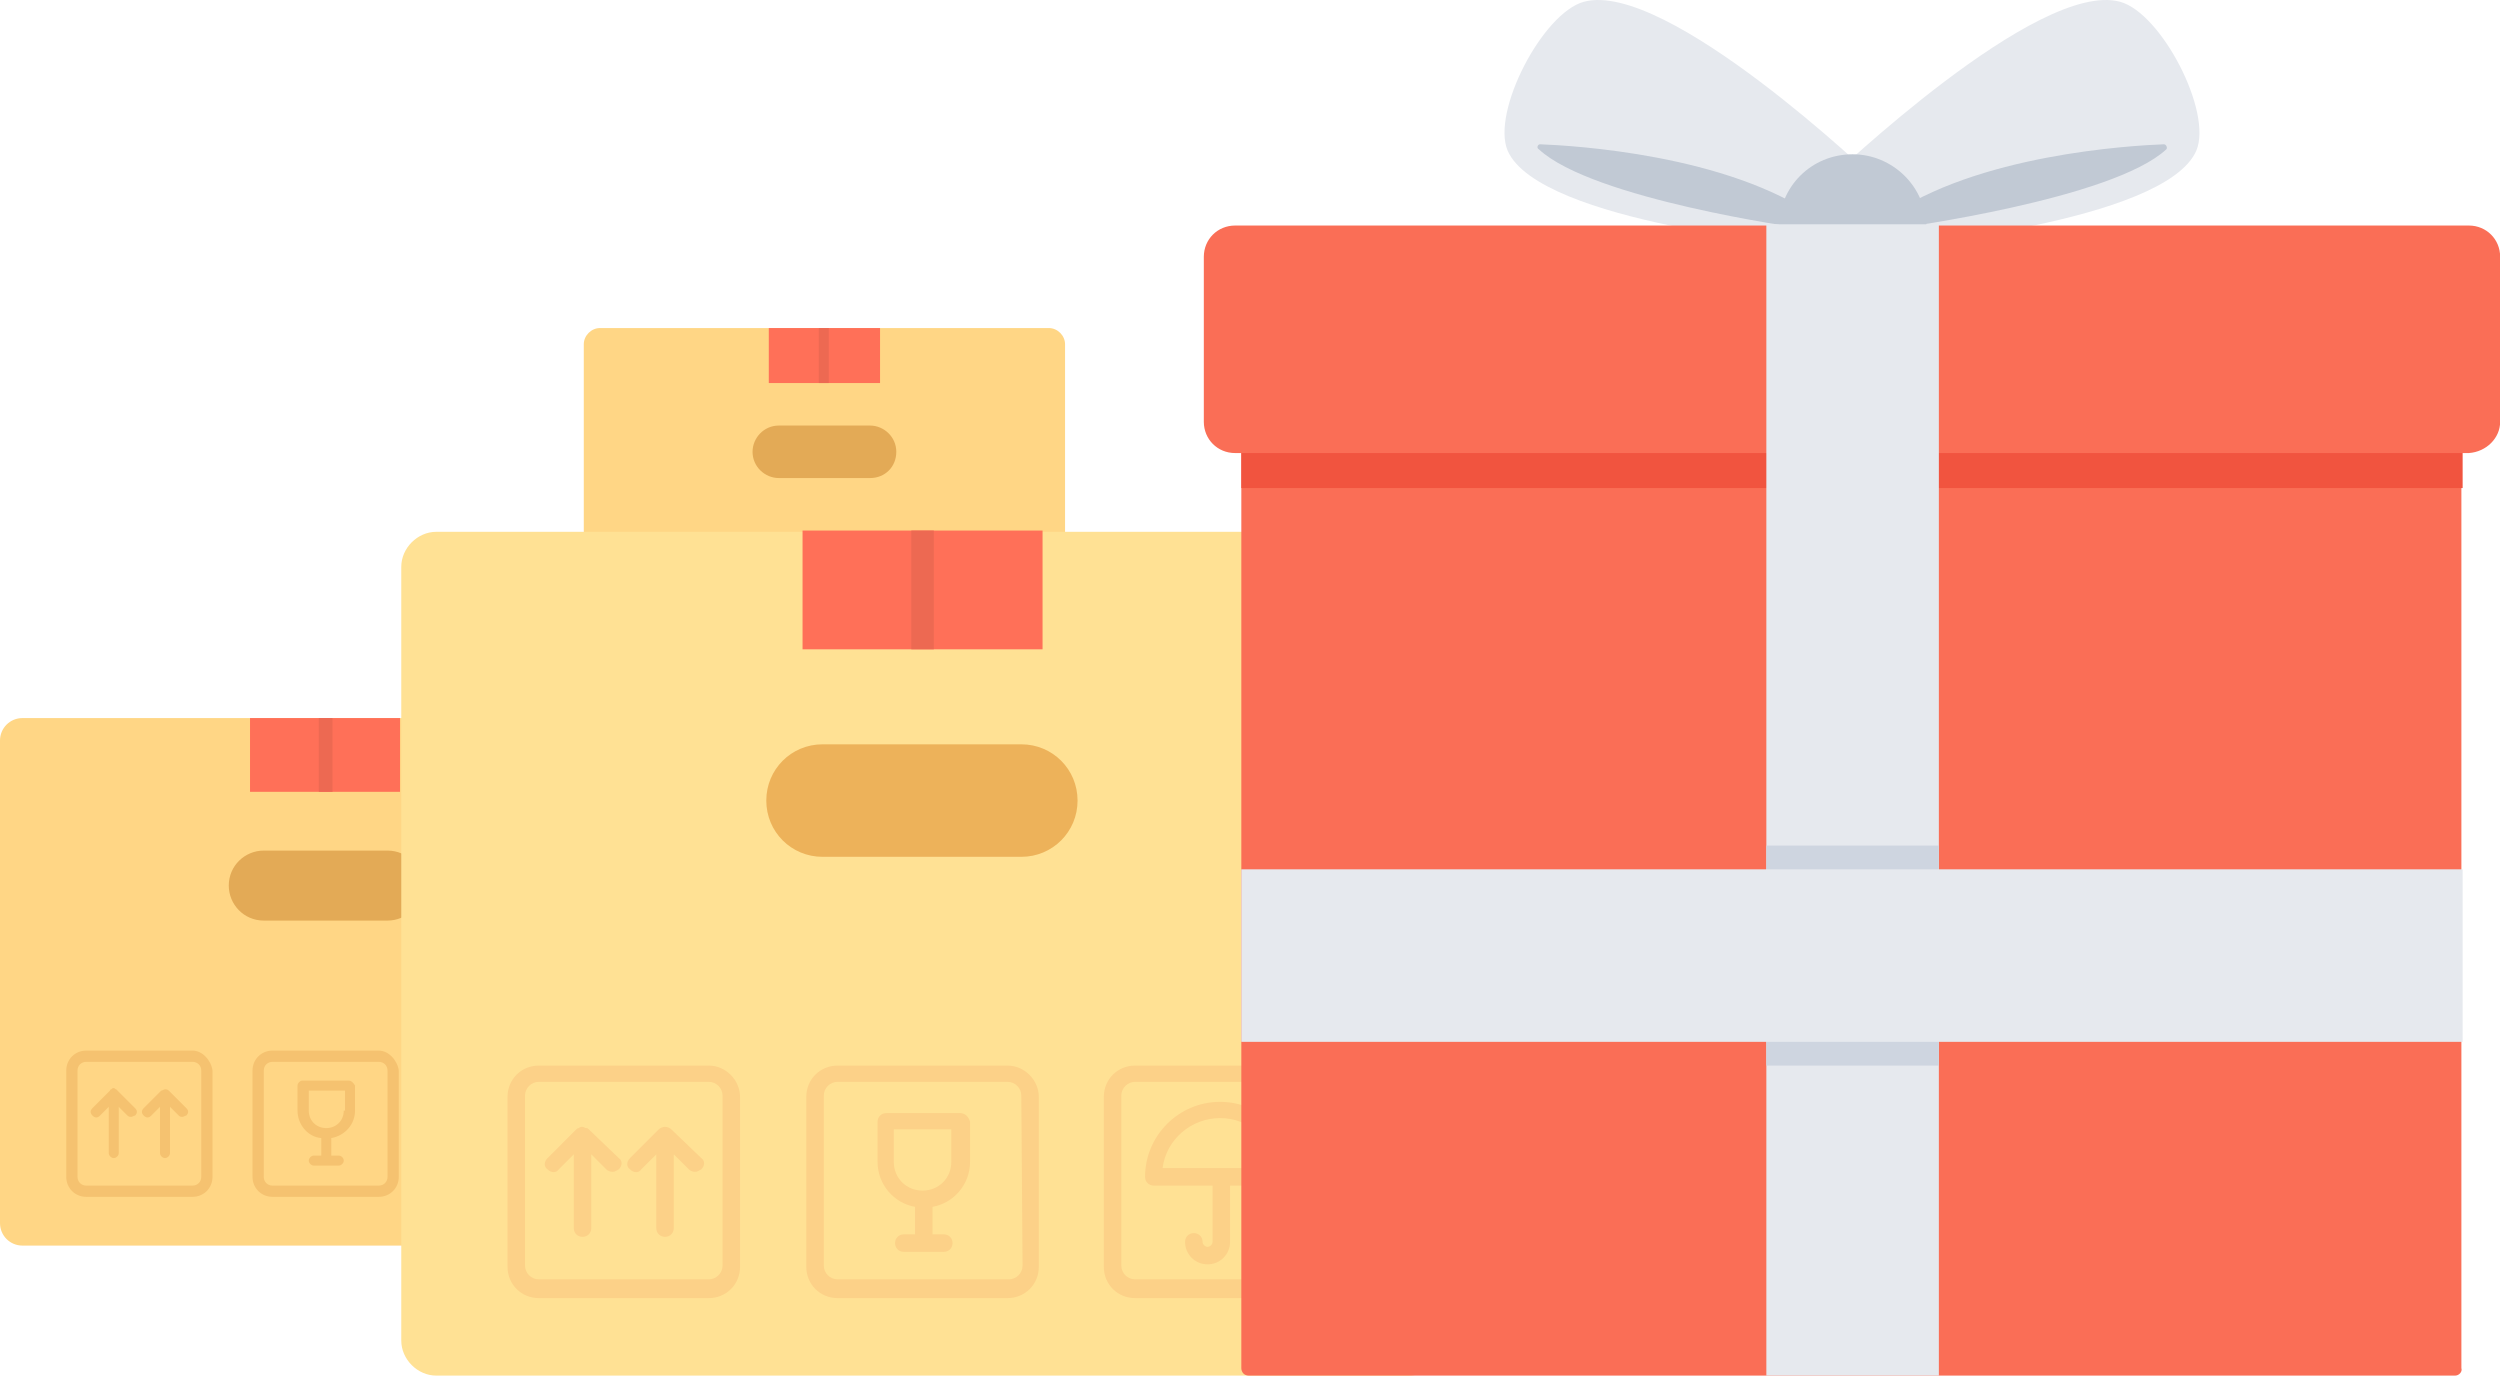
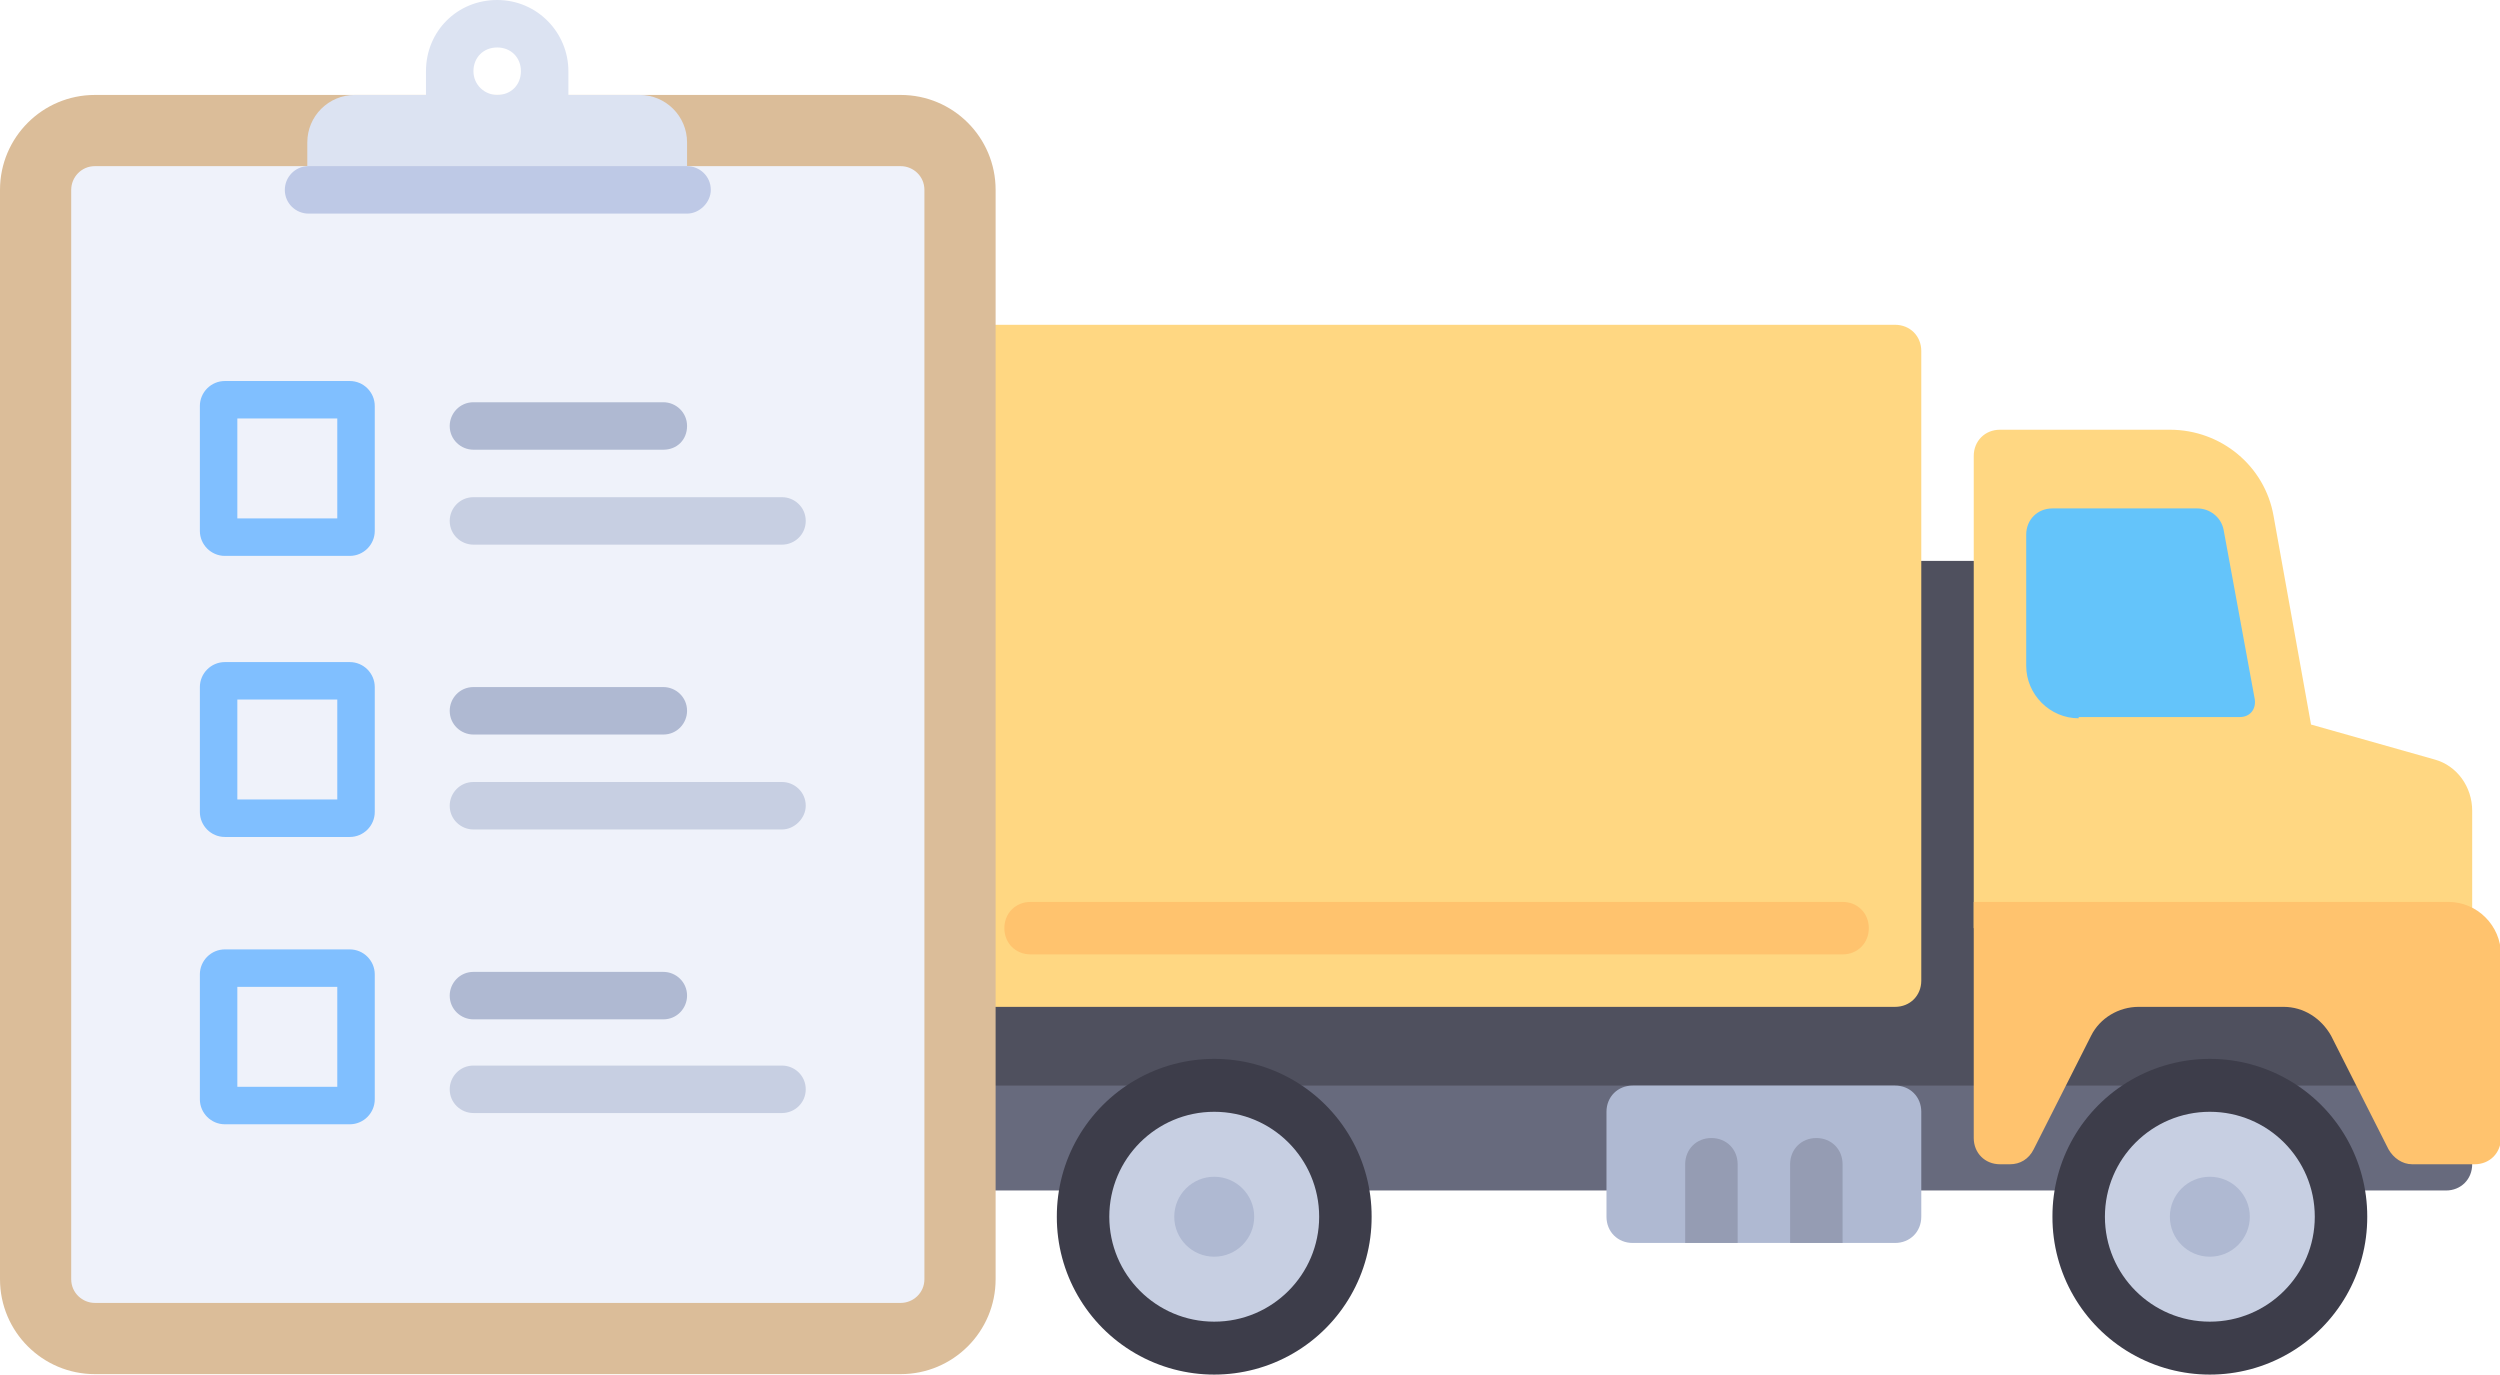
- <svg xmlns="http://www.w3.org/2000/svg" t="1607592897456" class="icon" viewBox="0 0 1861 1024" version="1.1" p-id="3922" width="147.208" height="81">
+ <svg xmlns="http://www.w3.org/2000/svg" t="1607592525802" class="icon" viewBox="0 0 1863 1024" version="1.1" p-id="2405" width="147.366" height="81">
  <defs>
    <style type="text/css" />
  </defs>
-   <path d="M484.818 910.472v-359.194c0-9.306-7.444-16.75-16.75-16.75h-451.318c-9.306 0-16.75 7.444-16.75 16.75v359.194c0 9.306 7.444 16.75 16.75 16.75h451.318c8.375-0.931 16.75-8.375 16.75-16.75z" fill="#FFD685" p-id="3923" />
-   <path d="M0 550.348v-2.792 3.722-0.931zM484.818 550.348V547.557v2.792z" fill="#FFD05B" p-id="3924" />
-   <path d="M186.111 534.529h111.666v54.903h-111.666z" fill="#FF7058" p-id="3925" />
-   <path d="M237.291 534.529h10.236v54.903h-10.236z" fill="#ED6952" p-id="3926" />
-   <path d="M143.305 782.056h-79.097c-8.375 0-14.889 6.514-14.889 14.889v79.097c0 8.375 6.514 14.889 14.889 14.889h79.097c8.375 0 14.889-6.514 14.889-14.889v-79.097c-0.931-7.444-7.444-14.889-14.889-14.889z m6.514 93.986c0 3.722-2.792 6.514-6.514 6.514h-79.097c-3.722 0-6.514-2.792-6.514-6.514v-79.097c0-3.722 2.792-6.514 6.514-6.514h79.097c3.722 0 6.514 2.792 6.514 6.514v79.097z" fill="#F5C270" p-id="3927" />
-   <path d="M87.472 811.834l-0.931-0.931c-0.931 0-0.931-0.931-1.861-0.931s-0.931 0-1.861 0.931c-0.931 0-0.931 0.931-0.931 0.931l-13.028 13.028c-1.861 1.861-1.861 3.722 0 5.583 1.861 1.861 3.722 1.861 5.583 0l6.514-6.514v34.43c0 1.861 1.861 3.722 3.722 3.722s3.722-1.861 3.722-3.722v-34.43l6.514 6.514c0.931 0.931 1.861 0.931 2.792 0.931 0.931 0 1.861-0.931 2.792-0.931 1.861-1.861 1.861-3.722 0-5.583l-13.028-13.028zM125.625 811.834c-0.931-0.931-1.861-0.931-2.792-0.931s-1.861 0.931-2.792 0.931l-13.028 13.028c-1.861 1.861-1.861 3.722 0 5.583 1.861 1.861 3.722 1.861 5.583 0l6.514-6.514v34.43c0 1.861 1.861 3.722 3.722 3.722s3.722-1.861 3.722-3.722v-34.43l6.514 6.514c0.931 0.931 1.861 0.931 2.792 0.931 0.931 0 1.861-0.931 2.792-0.931 1.861-1.861 1.861-3.722 0-5.583l-13.028-13.028zM281.958 782.056h-79.097c-8.375 0-14.889 6.514-14.889 14.889v79.097c0 8.375 6.514 14.889 14.889 14.889h79.097c8.375 0 14.889-6.514 14.889-14.889v-79.097c-0.931-7.444-7.444-14.889-14.889-14.889z m6.514 93.986c0 3.722-2.792 6.514-6.514 6.514h-79.097c-3.722 0-6.514-2.792-6.514-6.514v-79.097c0-3.722 2.792-6.514 6.514-6.514h79.097c3.722 0 6.514 2.792 6.514 6.514v79.097z" fill="#F5C270" p-id="3928" />
-   <path d="M259.624 804.389h-34.43c-1.861 0-3.722 1.861-3.722 3.722v18.611c0 10.236 7.444 19.542 17.681 20.472v13.028h-5.583c-1.861 0-3.722 1.861-3.722 3.722s1.861 3.722 3.722 3.722h18.611c1.861 0 3.722-1.861 3.722-3.722s-1.861-3.722-3.722-3.722h-5.583V847.195c10.236-1.861 17.681-10.236 17.681-20.472v-18.611c-0.931-1.861-2.792-3.722-4.653-3.722z m-3.722 22.333c0 7.444-5.583 13.028-13.028 13.028s-13.028-5.583-13.028-13.028v-14.889h26.986v14.889z" fill="#F5C270" p-id="3929" />
-   <path d="M420.61 782.056h-79.097c-8.375 0-14.889 6.514-14.889 14.889v79.097c0 8.375 6.514 14.889 14.889 14.889h79.097c8.375 0 14.889-6.514 14.889-14.889v-79.097c-0.931-7.444-7.444-14.889-14.889-14.889z m5.583 93.986c0 3.722-2.792 6.514-6.514 6.514h-79.097c-3.722 0-6.514-2.792-6.514-6.514v-79.097c0-3.722 2.792-6.514 6.514-6.514h79.097c3.722 0 6.514 2.792 6.514 6.514v79.097z" fill="#F5C270" p-id="3930" />
-   <path d="M380.596 798.806c-19.542 0-34.43 15.819-34.43 34.43 0 1.861 1.861 3.722 3.722 3.722h26.986v26.055c0 0.931-0.931 1.861-1.861 1.861s-1.861-0.931-1.861-1.861c0-1.861-1.861-3.722-3.722-3.722s-3.722 1.861-3.722 3.722c0 5.583 4.653 10.236 10.236 10.236 5.583 0 10.236-4.653 10.236-10.236V837.889h26.986c1.861 0 3.722-1.861 3.722-3.722-0.931-19.542-16.75-35.361-36.292-35.361z m-26.055 30.708c1.861-13.028 13.028-23.264 26.986-23.264 13.028 0 25.125 10.236 26.986 23.264h-53.972z" fill="#F5C270" p-id="3931" />
-   <path d="M288.472 685.279h-92.125c-14.889 0-26.055-12.097-26.055-26.055 0-14.889 12.097-26.055 26.055-26.055h92.125c14.889 0 26.055 12.097 26.055 26.055 0 14.889-12.097 26.055-26.055 26.055z" fill="#E3AA56" p-id="3932" />
-   <path d="M792.831 522.432v-266.138c0-6.514-5.583-12.097-12.097-12.097H446.666c-6.514 0-12.097 5.583-12.097 12.097v266.138c0 6.514 5.583 12.097 12.097 12.097h334.069c6.514 0 12.097-5.583 12.097-12.097z" fill="#FFD685" p-id="3933" />
-   <path d="M434.568 256.294v-1.861 2.792-0.931zM792.831 256.294V254.432v1.861z" fill="#FFD05B" p-id="3934" />
-   <path d="M572.29 244.196h82.819v40.944h-82.819z" fill="#FF7058" p-id="3935" />
-   <path d="M609.512 244.196h7.444v40.944h-7.444z" fill="#ED6952" p-id="3936" />
-   <path d="M647.665 355.863h-67.93c-10.236 0-19.542-8.375-19.542-19.542 0-10.236 8.375-19.542 19.542-19.542h67.93c10.236 0 19.542 8.375 19.542 19.542 0 11.167-8.375 19.542-19.542 19.542z" fill="#E3AA56" p-id="3937" />
-   <path d="M1074.789 997.945v-576.012c0-13.958-12.097-26.055-26.055-26.055h-723.97c-13.958 0-26.055 12.097-26.055 26.055v576.012c0 13.958 12.097 26.055 26.055 26.055h723.97c13.958 0 26.055-12.097 26.055-26.055z" fill="#FFE194" p-id="3938" />
-   <path d="M298.708 421.932v-4.653 6.514-1.861zM1074.789 421.932V417.279v4.653z" fill="#FFD05B" p-id="3939" />
-   <path d="M597.415 394.946h178.666v88.403h-178.666z" fill="#FF7058" p-id="3940" />
-   <path d="M678.373 394.946h16.75v88.403h-16.75z" fill="#ED6952" p-id="3941" />
-   <path d="M527.624 793.223h-126.555c-13.028 0-23.264 10.236-23.264 23.264v126.555c0 13.028 10.236 23.264 23.264 23.264h126.555c13.028 0 23.264-10.236 23.264-23.264v-126.555c0-12.097-10.236-23.264-23.264-23.264z m10.236 148.889c0 5.583-4.653 10.236-10.236 10.236h-126.555c-5.583 0-10.236-4.653-10.236-10.236v-126.555c0-5.583 4.653-10.236 10.236-10.236h126.555c5.583 0 10.236 4.653 10.236 10.236v126.555z" fill="#FCD188" p-id="3942" />
-   <path d="M438.291 840.681c-0.931-0.931-0.931-0.931-1.861-0.931s-1.861-0.931-2.792-0.931c-0.931 0-1.861 0-2.792 0.931-0.931 0-1.861 0.931-1.861 0.931l-21.403 21.403c-2.792 2.792-2.792 6.514 0 8.375 2.792 2.792 6.514 2.792 8.375 0l11.167-11.167v54.903c0 3.722 2.792 6.514 6.514 6.514s6.514-2.792 6.514-6.514v-54.903l11.167 11.167c0.931 0.931 2.792 1.861 4.653 1.861s2.792-0.931 4.653-1.861c2.792-2.792 2.792-6.514 0-8.375l-22.333-21.403zM499.707 840.681c-0.931-0.931-2.792-1.861-4.653-1.861s-3.722 0.931-4.653 1.861l-21.403 21.403c-2.792 2.792-2.792 6.514 0 8.375 2.792 2.792 6.514 2.792 8.375 0l11.167-11.167v54.903c0 3.722 2.792 6.514 6.514 6.514s6.514-2.792 6.514-6.514v-54.903l11.167 11.167c0.931 0.931 2.792 1.861 4.653 1.861s2.792-0.931 4.653-1.861c2.792-2.792 2.792-6.514 0-8.375l-22.333-21.403zM750.026 793.223H623.471c-13.028 0-23.264 10.236-23.264 23.264v126.555c0 13.028 10.236 23.264 23.264 23.264h126.555c13.028 0 23.264-10.236 23.264-23.264v-126.555c0-12.097-10.236-23.264-23.264-23.264z m11.167 148.889c0 5.583-4.653 10.236-10.236 10.236H623.471c-5.583 0-10.236-4.653-10.236-10.236v-126.555c0-5.583 4.653-10.236 10.236-10.236h126.555c5.583 0 10.236 4.653 10.236 10.236l0.931 126.555z" fill="#FCD188" p-id="3943" />
-   <path d="M714.665 828.584h-54.903c-3.722 0-6.514 2.792-6.514 6.514v29.778c0 16.75 12.097 30.708 27.917 33.5v20.472h-8.375c-3.722 0-6.514 2.792-6.514 6.514 0 3.722 2.792 6.514 6.514 6.514h29.778c3.722 0 6.514-2.792 6.514-6.514 0-3.722-2.792-6.514-6.514-6.514h-8.375v-20.472c15.819-2.792 27.917-16.75 27.917-33.5v-29.778c-0.931-3.722-3.722-6.514-7.444-6.514z m-6.514 36.292c0 12.097-9.306 21.403-21.403 21.403s-21.403-9.306-21.403-21.403v-24.194h42.805v24.194z" fill="#FCD188" p-id="3944" />
-   <path d="M971.498 793.223h-126.555c-13.028 0-23.264 10.236-23.264 23.264v126.555c0 13.028 10.236 23.264 23.264 23.264h126.555c13.028 0 23.264-10.236 23.264-23.264v-126.555c0-12.097-11.167-23.264-23.264-23.264z m10.236 148.889c0 5.583-4.653 10.236-10.236 10.236h-126.555c-5.583 0-10.236-4.653-10.236-10.236v-126.555c0-5.583 4.653-10.236 10.236-10.236h126.555c5.583 0 10.236 4.653 10.236 10.236v126.555z" fill="#FCD188" p-id="3945" />
-   <path d="M908.22 820.209c-30.708 0-55.833 25.125-55.833 55.833 0 3.722 2.792 6.514 6.514 6.514h43.736v41.875c0 1.861-1.861 3.722-3.722 3.722s-3.722-1.861-3.722-3.722c0-3.722-2.792-6.514-6.514-6.514s-6.514 2.792-6.514 6.514c0 9.306 7.444 16.75 16.75 16.75s16.75-7.444 16.75-16.75v-41.875h43.736c3.722 0 6.514-2.792 6.514-6.514-1.861-30.708-26.986-55.833-57.694-55.833z m-42.805 49.319c2.792-21.403 21.403-37.222 42.805-37.222s40.014 15.819 42.805 37.222H865.415z" fill="#FCD188" p-id="3946" />
-   <path d="M760.262 637.82h-147.958c-23.264 0-41.875-18.611-41.875-41.875s18.611-41.875 41.875-41.875h147.958c23.264 0 41.875 18.611 41.875 41.875s-18.611 41.875-41.875 41.875z" fill="#EDB25A" p-id="3947" />
-   <path d="M1179.011 1.322c-30.708 8.375-68.861 81.889-56.764 110.736 23.264 53.972 227.055 71.653 227.055 71.653l45.597-51.18s-154.472-147.958-215.888-131.208z" fill="#E6E9EE" p-id="3948" />
-   <path d="M1146.442 107.405c24.194 0.931 139.583 7.444 206.583 54.903l-13.028 7.444s-154.472-21.403-194.486-58.625c-1.861-0.931-0.931-3.722 0.931-3.722z" fill="#C1C9D4" p-id="3949" />
-   <path d="M1578.218 1.322c30.708 8.375 68.861 81.889 56.764 110.736-23.264 53.972-227.055 71.653-227.055 71.653l-45.597-51.18c0.931 0 154.472-147.958 215.888-131.208z" fill="#E6E9EE" p-id="3950" />
-   <path d="M1610.788 107.405c-24.194 0.931-139.583 7.444-206.583 54.903l9.306 7.444s159.125-21.403 199.138-58.625c0.931-0.931 0-3.722-1.861-3.722z" fill="#C1C9D4" p-id="3951" />
-   <path d="M1379.08 114.849c-30.708 0-54.903 24.194-54.903 54.903h109.805c0-30.708-25.125-54.903-54.903-54.903z" fill="#C1C9D4" p-id="3952" />
-   <path d="M1827.607 1024h-897.984c-3.722 0-5.583-2.792-5.583-5.583v-732.345c0-3.722 2.792-5.583 5.583-5.583h897.053c3.722 0 5.583 2.792 5.583 5.583v732.345c0.931 2.792-1.861 5.583-4.653 5.583z" fill="#FA6E56" p-id="3953" />
-   <path d="M1833.19 363.307v-61.417c0-13.028-10.236-23.264-23.264-23.264h-862.623c-13.028 0-23.264 10.236-23.264 23.264v61.417H1833.19z" fill="#F1543F" p-id="3954" />
-   <path d="M1861.107 313.988v-122.833c0-13.028-10.236-23.264-23.264-23.264h-918.456c-13.028 0-23.264 10.236-23.264 23.264v122.833c0 13.028 10.236 23.264 23.264 23.264h918.456c13.028-0.931 23.264-11.167 23.264-23.264z" fill="#FA6E56" p-id="3955" />
-   <path d="M1314.872 166.96h128.416V1024h-128.416z" fill="#E6E9EE" p-id="3956" />
-   <path d="M1314.872 629.445h128.416v163.777h-128.416z" fill="#CED5E0" p-id="3957" />
-   <path d="M924.039 647.126H1833.19v128.416h-909.151z" fill="#E6E9EE" p-id="3958" />
+   <path d="M1705.425 554.822h-215.04v-195.491H1666.327z" fill="#64C4FA" p-id="2406" />
+   <path d="M692.596 887.156h1130.124c11.171 0 19.549-8.378 19.549-19.549v-136.844H673.047v136.844c0 11.171 8.378 19.549 19.549 19.549z" fill="#676A7D" p-id="2407" />
+   <path d="M1490.385 730.764v-312.785h-78.196v312.785h-739.142v78.196h1169.222v-78.196z" fill="#4F505E" p-id="2408" />
+   <path d="M673.047 242.036h739.142c11.171 0 19.549 8.378 19.549 19.549v469.178c0 11.171-8.378 19.549-19.549 19.549h-739.142c-11.171 0-19.549-8.378-19.549-19.549v-469.178c0-11.171 8.378-19.549 19.549-19.549zM1814.342 565.993L1722.182 539.927l-27.927-155.462c-6.516-37.236-39.098-64.233-77.265-64.233h-126.604c-11.171 0-19.549 8.378-19.549 19.549v351.884h371.433v-87.505c0-17.687-11.171-33.513-27.927-38.167z m-265.309-30.72c-21.411 0-39.098-17.687-39.098-39.098v-97.745c0-11.171 8.378-19.549 19.549-19.549h107.985c9.309 0 17.687 6.516 19.549 15.825l23.273 126.604c0.931 7.447-3.724 13.033-11.171 13.033h-120.087z" fill="#FFD782" p-id="2409" />
+   <path d="M1646.778 906.705m-117.295 0a117.295 117.295 0 1 0 234.589 0 117.295 117.295 0 1 0-234.589 0Z" fill="#3D3D4A" p-id="2410" />
+   <path d="M1646.778 906.705m-78.196 0a78.196 78.196 0 1 0 156.393 0 78.196 78.196 0 1 0-156.393 0Z" fill="#C7CFE2" p-id="2411" />
+   <path d="M1646.778 906.705m-29.789 0a29.789 29.789 0 1 0 59.578 0 29.789 29.789 0 1 0-59.578 0Z" fill="#AFB9D2" p-id="2412" />
+   <path d="M904.844 906.705m-117.295 0a117.295 117.295 0 1 0 234.589 0 117.295 117.295 0 1 0-234.589 0Z" fill="#3D3D4A" p-id="2413" />
+   <path d="M904.844 906.705m-78.196 0a78.196 78.196 0 1 0 156.393 0 78.196 78.196 0 1 0-156.393 0Z" fill="#C7CFE2" p-id="2414" />
+   <path d="M904.844 906.705m-29.789 0a29.789 29.789 0 1 0 59.578 0 29.789 29.789 0 1 0-59.578 0Z" fill="#AFB9D2" p-id="2415" />
+   <path d="M1490.385 867.607h7.447c7.447 0 13.964-3.724 17.687-11.171l42.822-84.713c6.516-13.033 20.48-21.411 35.375-21.411h107.985c14.895 0 27.927 8.378 35.375 21.411l42.822 84.713c3.724 6.516 10.24 11.171 17.687 11.171h46.545c11.171 0 19.549-8.378 19.549-19.549v-136.844c0-21.411-17.687-39.098-39.098-39.098h-353.745v175.942c0 11.171 8.378 19.549 19.549 19.549z" fill="#FFC36E" p-id="2416" />
+   <path d="M1412.189 926.255h-195.491c-11.171 0-19.549-8.378-19.549-19.549V828.509c0-11.171 8.378-19.549 19.549-19.549h195.491c11.171 0 19.549 8.378 19.549 19.549v78.196c0 11.171-8.378 19.549-19.549 19.549z" fill="#AFB9D2" p-id="2417" />
+   <path d="M1275.345 848.058c-11.171 0-19.549 8.378-19.549 19.549v58.647h39.098v-58.647c0-11.171-8.378-19.549-19.549-19.549zM1353.542 848.058c-11.171 0-19.549 8.378-19.549 19.549v58.647h39.098v-58.647c0-11.171-8.378-19.549-19.549-19.549z" fill="#959CB3" p-id="2418" />
+   <path d="M1373.091 711.215h-605.091c-11.171 0-19.549-8.378-19.549-19.549 0-11.171 8.378-19.549 19.549-19.549h605.091c11.171 0 19.549 8.378 19.549 19.549 0 11.171-8.378 19.549-19.549 19.549z" fill="#FFC36E" p-id="2419" />
+   <path d="M671.185 1024h-600.436c-39.098 0-70.749-31.651-70.749-70.749v-811.753c0-39.098 31.651-70.749 70.749-70.749h600.436c39.098 0 70.749 31.651 70.749 70.749v811.753c0 39.098-31.651 70.749-70.749 70.749z" fill="#DBBD99" p-id="2420" />
+   <path d="M671.185 970.938h-600.436c-9.309 0-17.687-7.447-17.687-17.687v-811.753c0-9.309 7.447-17.687 17.687-17.687h600.436c9.309 0 17.687 7.447 17.687 17.687v811.753c0 10.24-8.378 17.687-17.687 17.687z" fill="#EFF2FA" p-id="2421" />
+   <path d="M476.625 70.749h-53.062v-17.687c0-28.858-23.273-53.062-53.062-53.062s-53.062 23.273-53.062 53.062v17.687h-53.062c-19.549 0-35.375 15.825-35.375 35.375v35.375H512v-35.375c0-19.549-15.825-35.375-35.375-35.375z m-106.124 0c-9.309 0-17.687-7.447-17.687-17.687s7.447-17.687 17.687-17.687 17.687 7.447 17.687 17.687-7.447 17.687-17.687 17.687z" fill="#DCE3F2" p-id="2422" />
+   <path d="M512 159.185h-282.065c-9.309 0-17.687-7.447-17.687-17.687 0-9.309 7.447-17.687 17.687-17.687H512c9.309 0 17.687 7.447 17.687 17.687 0 9.309-8.378 17.687-17.687 17.687z" fill="#BEC9E6" p-id="2423" />
+   <path d="M494.313 335.127h-141.498c-9.309 0-17.687-7.447-17.687-17.687 0-9.309 7.447-17.687 17.687-17.687h141.498c9.309 0 17.687 7.447 17.687 17.687 0 10.24-7.447 17.687-17.687 17.687z" fill="#AFB9D2" p-id="2424" />
+   <path d="M582.749 405.876h-229.935c-9.309 0-17.687-7.447-17.687-17.687 0-9.309 7.447-17.687 17.687-17.687h229.935c9.309 0 17.687 7.447 17.687 17.687 0 10.24-8.378 17.687-17.687 17.687z" fill="#C7CFE2" p-id="2425" />
+   <path d="M494.313 759.622h-141.498c-9.309 0-17.687-7.447-17.687-17.687 0-9.309 7.447-17.687 17.687-17.687h141.498c9.309 0 17.687 7.447 17.687 17.687 0 9.309-7.447 17.687-17.687 17.687z" fill="#AFB9D2" p-id="2426" />
+   <path d="M582.749 829.44h-229.935c-9.309 0-17.687-7.447-17.687-17.687 0-9.309 7.447-17.687 17.687-17.687h229.935c9.309 0 17.687 7.447 17.687 17.687 0 10.24-8.378 17.687-17.687 17.687z" fill="#C7CFE2" p-id="2427" />
+   <path d="M494.313 547.375h-141.498c-9.309 0-17.687-7.447-17.687-17.687 0-9.309 7.447-17.687 17.687-17.687h141.498c9.309 0 17.687 7.447 17.687 17.687 0 9.309-7.447 17.687-17.687 17.687z" fill="#AFB9D2" p-id="2428" />
+   <path d="M582.749 618.124h-229.935c-9.309 0-17.687-7.447-17.687-17.687 0-9.309 7.447-17.687 17.687-17.687h229.935c9.309 0 17.687 7.447 17.687 17.687 0 9.309-8.378 17.687-17.687 17.687z" fill="#C7CFE2" p-id="2429" />
+   <path d="M251.345 311.855v74.473h-74.473v-74.473h74.473m9.309-27.927h-93.091c-10.24 0-18.618 8.378-18.618 18.618v93.091c0 10.24 8.378 18.618 18.618 18.618h93.091c10.24 0 18.618-8.378 18.618-18.618v-93.091c0-10.24-8.378-18.618-18.618-18.618zM251.345 521.309v74.473h-74.473v-74.473h74.473m9.309-27.927h-93.091c-10.24 0-18.618 8.378-18.618 18.618v93.091c0 10.24 8.378 18.618 18.618 18.618h93.091c10.24 0 18.618-8.378 18.618-18.618v-93.091c0-10.24-8.378-18.618-18.618-18.618zM251.345 735.418v74.473h-74.473v-74.473h74.473m9.309-27.927h-93.091c-10.24 0-18.618 8.378-18.618 18.618v93.091c0 10.24 8.378 18.618 18.618 18.618h93.091c10.24 0 18.618-8.378 18.618-18.618v-93.091c0-10.24-8.378-18.618-18.618-18.618z" fill="#80BFFF" p-id="2430" />
</svg>
